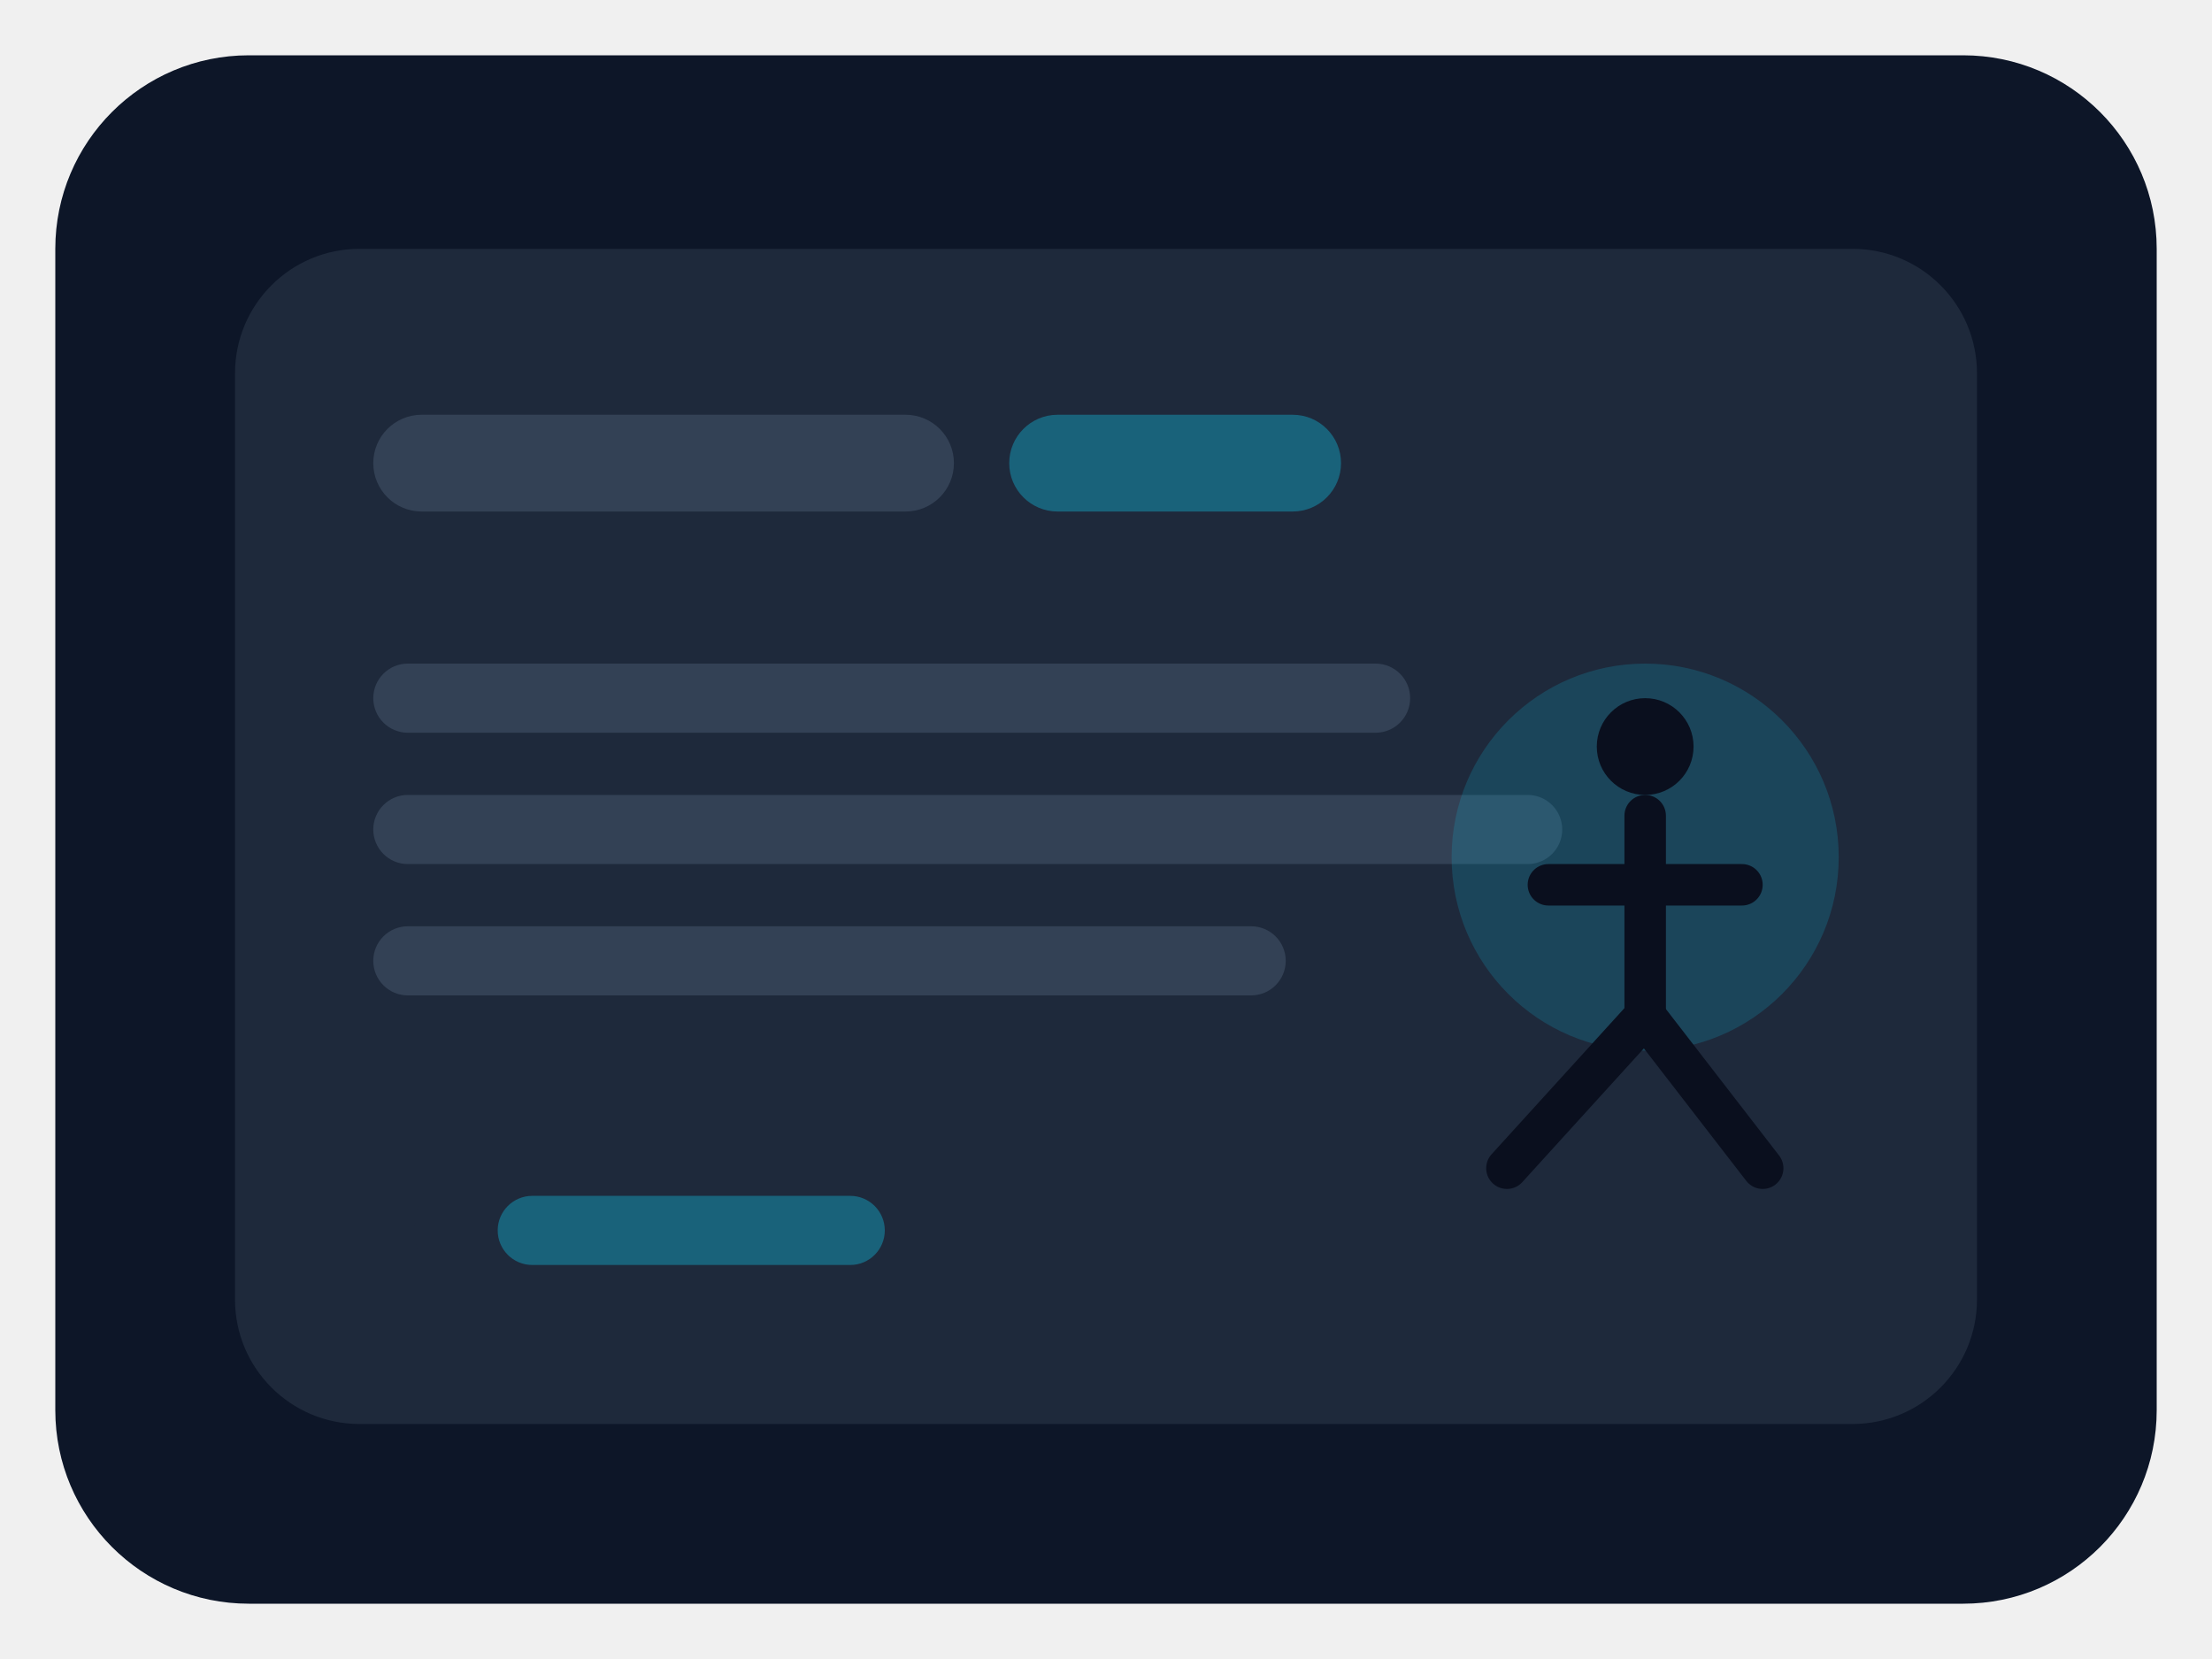
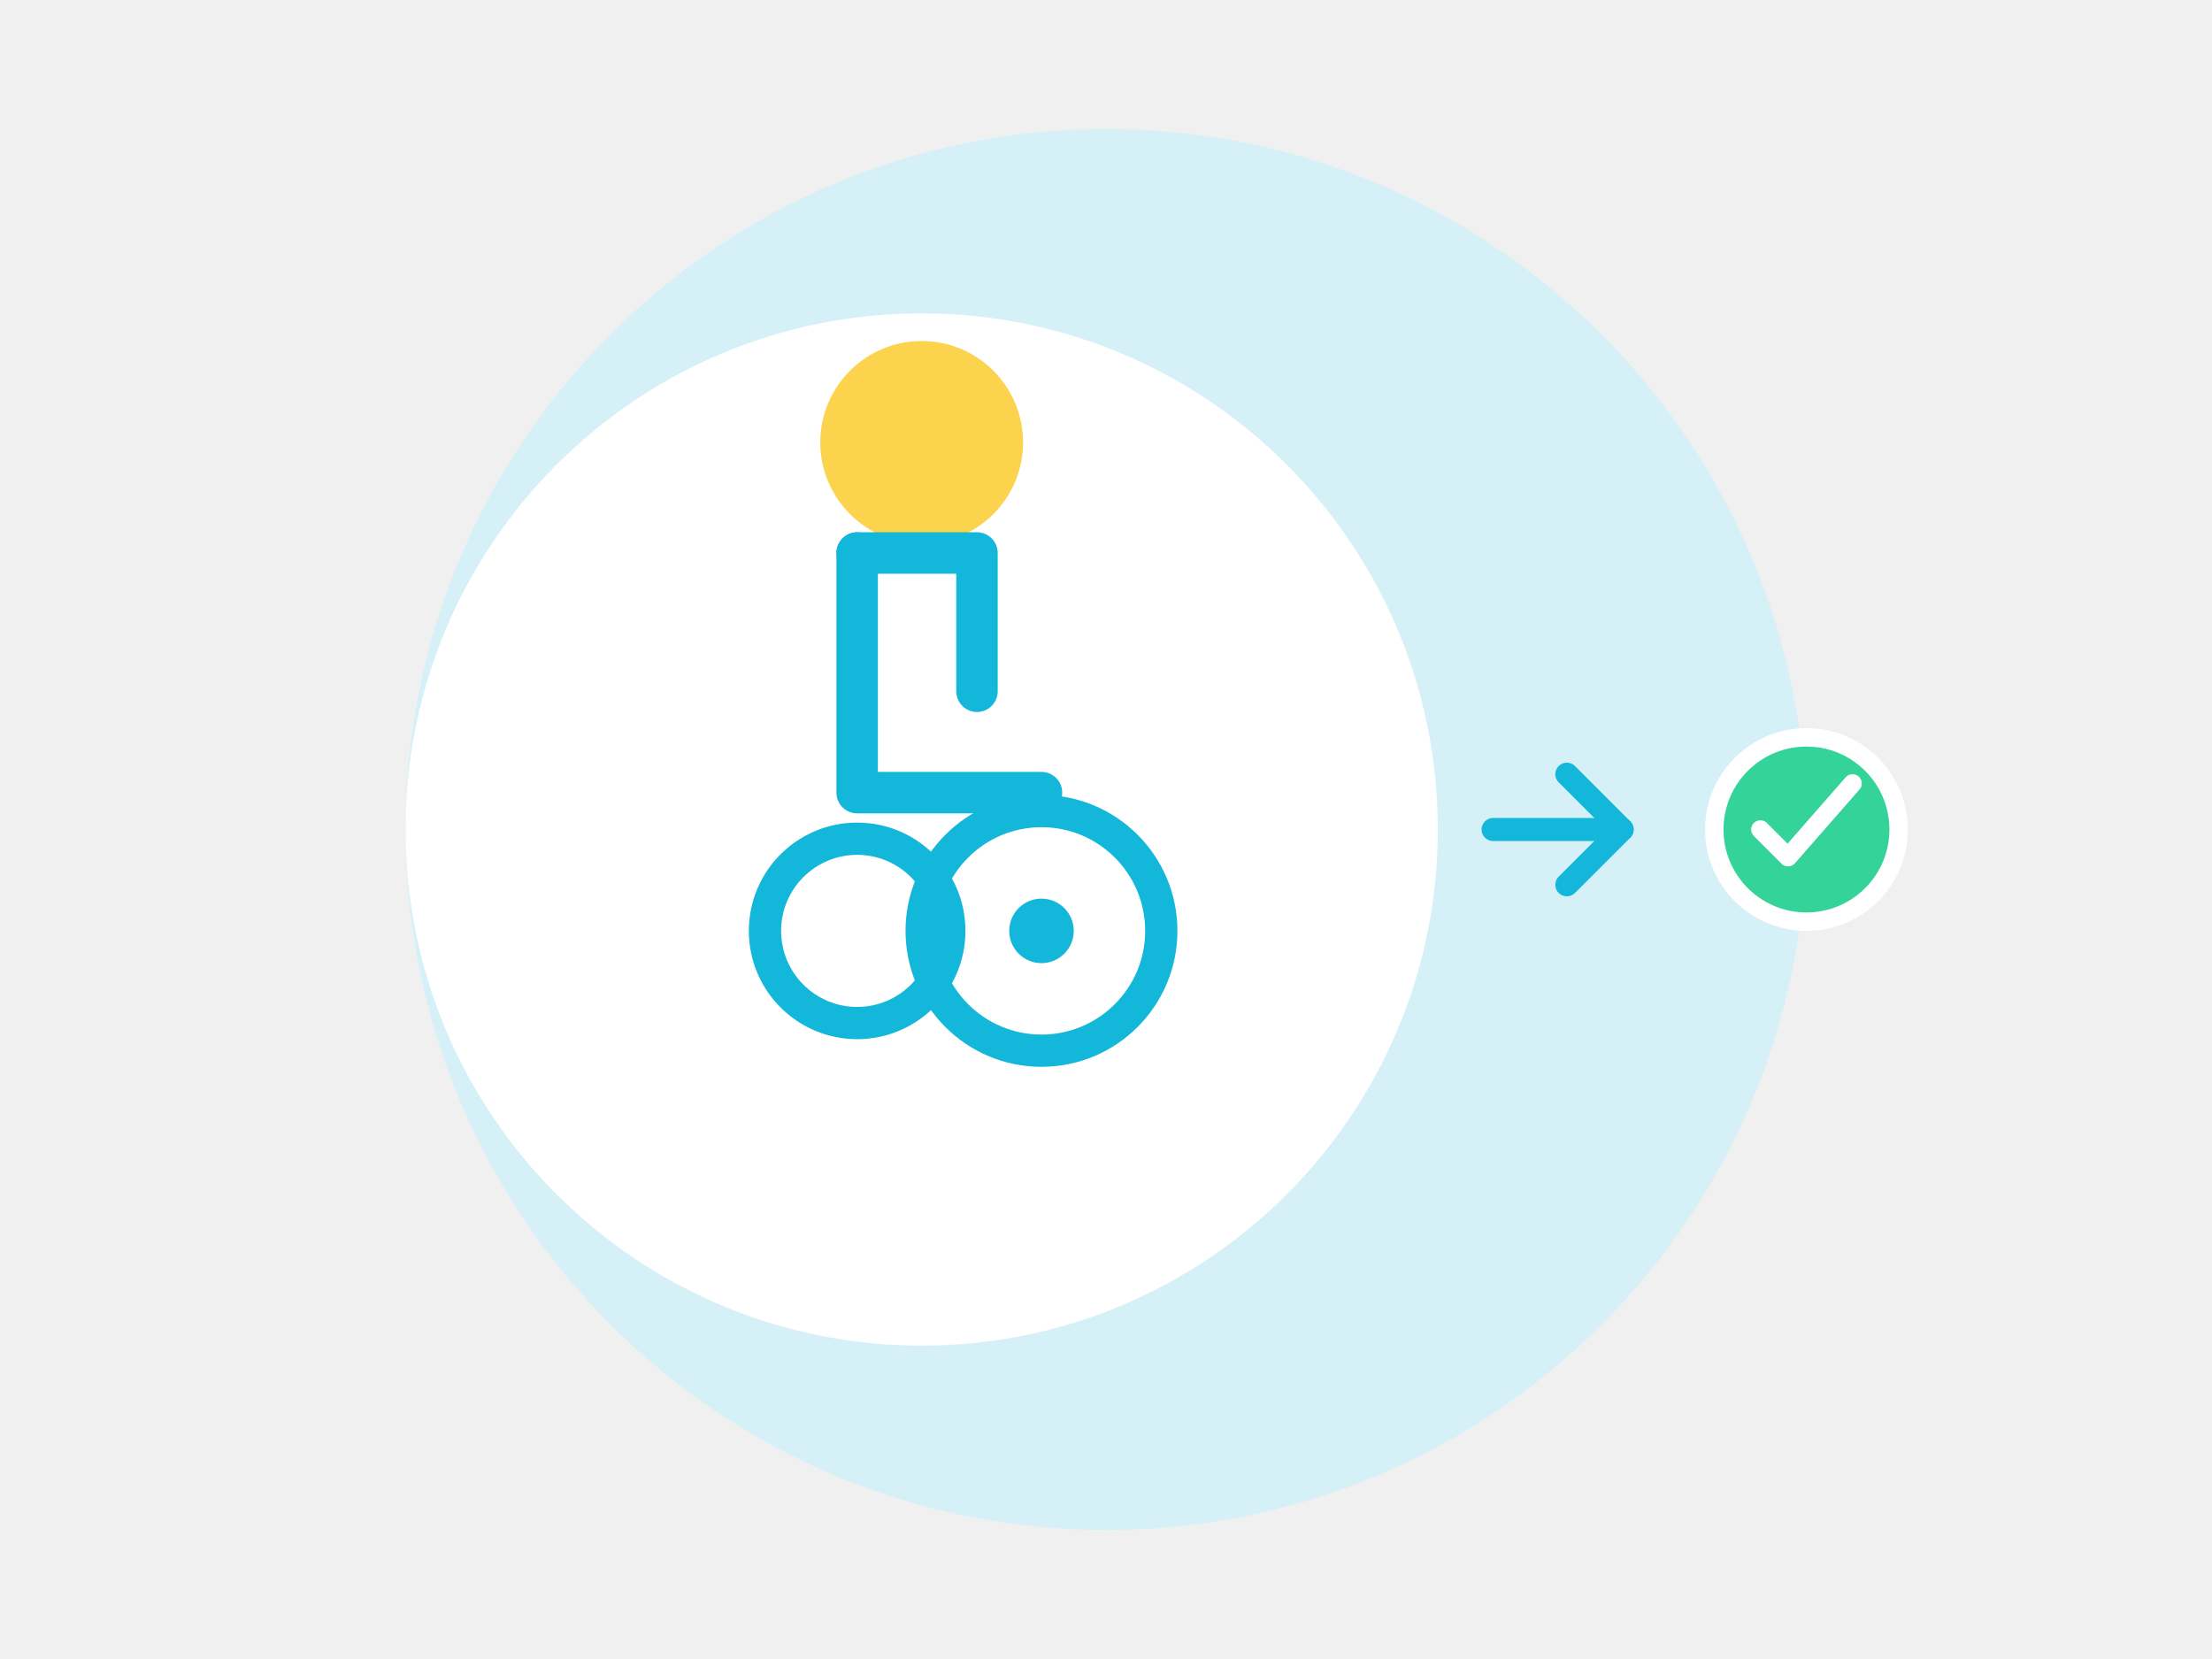
- <svg xmlns="http://www.w3.org/2000/svg" width="320" height="240" viewBox="0 0 320 240" fill="none">
-   <defs>
-     <linearGradient id="acc-bg" x1="0" y1="0" x2="320" y2="240" gradientUnits="userSpaceOnUse">
-       <stop stop-color="#F4FBFD" />
-       <stop offset="1" stop-color="#EAF5FB" />
-     </linearGradient>
-   </defs>
-   <rect x="8" y="8" width="304" height="224" rx="28" fill="#0D1628" />
-   <rect x="34" y="36" width="252" height="170" rx="18" fill="#1E293B" />
-   <rect x="54" y="60" width="84" height="14" rx="7" fill="#334155" />
-   <rect x="146" y="60" width="48" height="14" rx="7" fill="#13B7DA" fill-opacity="0.4" />
-   <rect x="54" y="96" width="150" height="10" rx="5" fill="#334155" />
-   <rect x="54" y="115" width="172" height="10" rx="5" fill="#334155" />
-   <rect x="54" y="134" width="132" height="10" rx="5" fill="#334155" />
-   <circle cx="238" cy="124" r="28" fill="#13B7DA" fill-opacity="0.2" />
-   <circle cx="238" cy="108" r="7" fill="#0A0F1E" />
-   <path d="M238 118V147" stroke="#0A0F1E" stroke-width="6" stroke-linecap="round" />
-   <path d="M224 128H252" stroke="#0A0F1E" stroke-width="6" stroke-linecap="round" />
-   <path d="M238 147L218 169" stroke="#0A0F1E" stroke-width="6" stroke-linecap="round" />
-   <path d="M238 147L255 169" stroke="#0A0F1E" stroke-width="6" stroke-linecap="round" />
-   <rect x="60" y="166" width="120" height="24" rx="12" fill="#1E293B" />
-   <rect x="72" y="173" width="56" height="10" rx="5" fill="#13B7DA" fill-opacity="0.4" />
+ <svg xmlns="http://www.w3.org/2000/svg" viewBox="0 0 240 180" fill="none">
+   <circle cx="120" cy="90" r="76" fill="#D6F0F8" />
+   <circle cx="100" cy="90" r="56" fill="white" />
+   <circle cx="100" cy="48" r="11" fill="#FCD34D" />
+   <path d="M93 60 L93 86 L113 86" stroke="#13B7DA" stroke-width="4.5" stroke-linecap="round" stroke-linejoin="round" fill="none" />
+   <path d="M93 60 L106 60 L106 75" stroke="#13B7DA" stroke-width="4.5" stroke-linecap="round" stroke-linejoin="round" fill="none" />
+   <circle cx="93" cy="101" r="10" stroke="#13B7DA" stroke-width="3.5" fill="none" />
+   <circle cx="113" cy="101" r="13" stroke="#13B7DA" stroke-width="3.5" fill="none" />
+   <circle cx="113" cy="101" r="3.5" fill="#13B7DA" />
+   <path d="M162 90 L176 90" stroke="#13B7DA" stroke-width="2.5" stroke-linecap="round" />
+   <path d="M170 84 L176 90 L170 96" stroke="#13B7DA" stroke-width="2.5" stroke-linecap="round" stroke-linejoin="round" fill="none" />
+   <circle cx="196" cy="90" r="10" fill="#34D399" stroke="white" stroke-width="2" />
+   <path d="M191 90 L194 93 L201 85" stroke="white" stroke-width="2" stroke-linecap="round" stroke-linejoin="round" fill="none" />
</svg>
